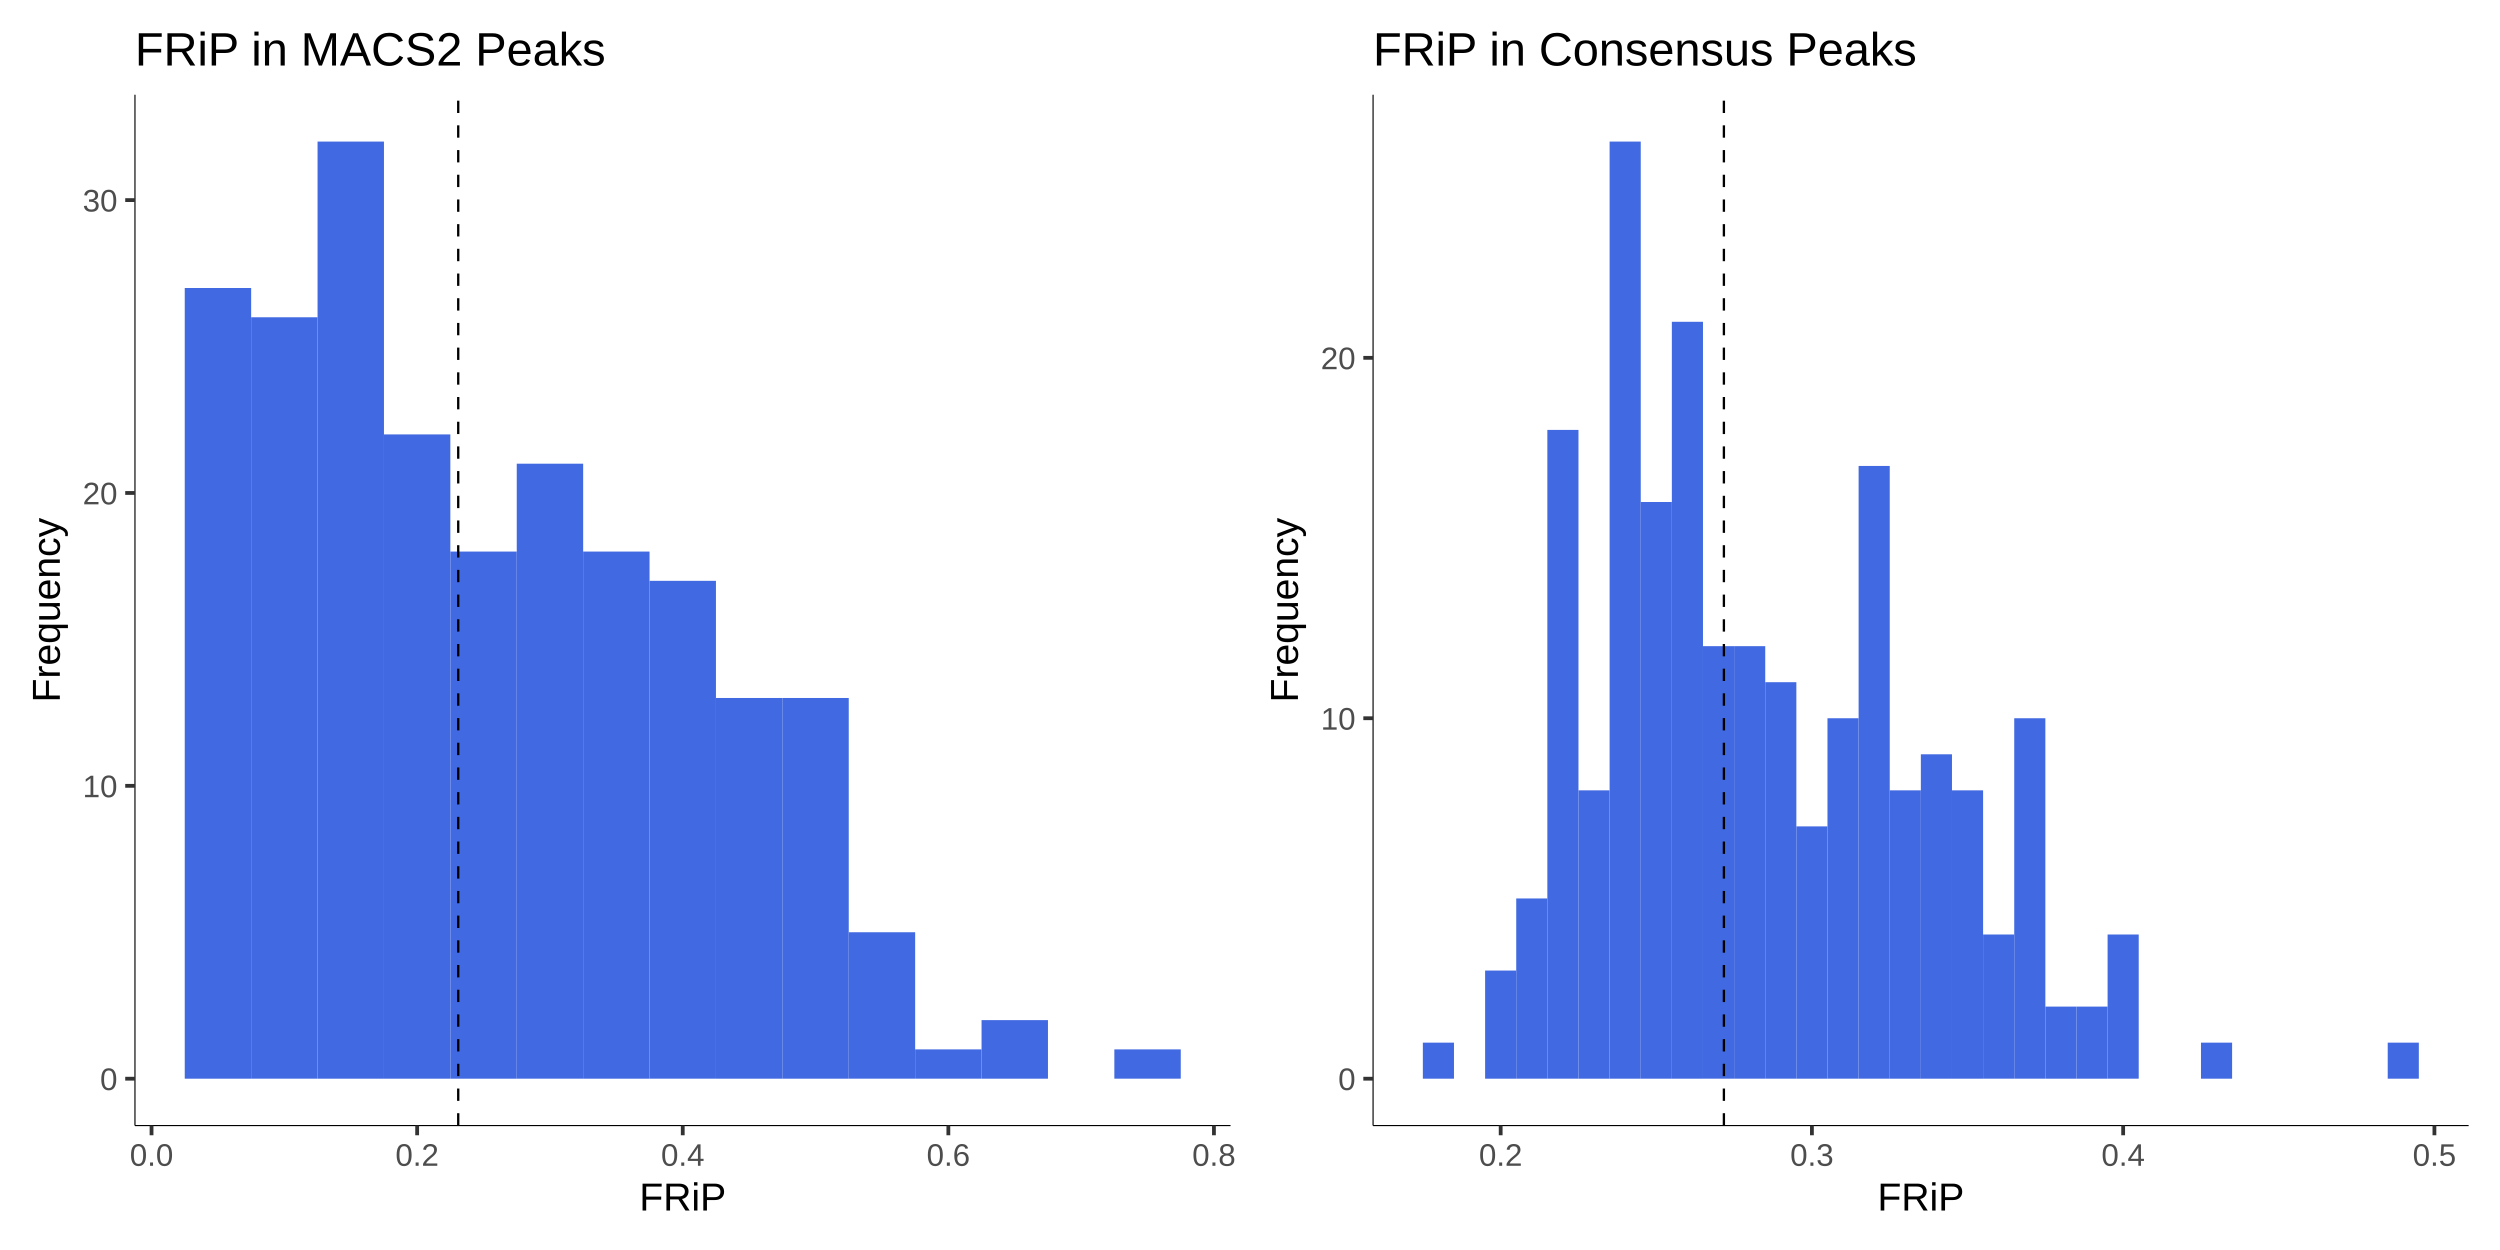
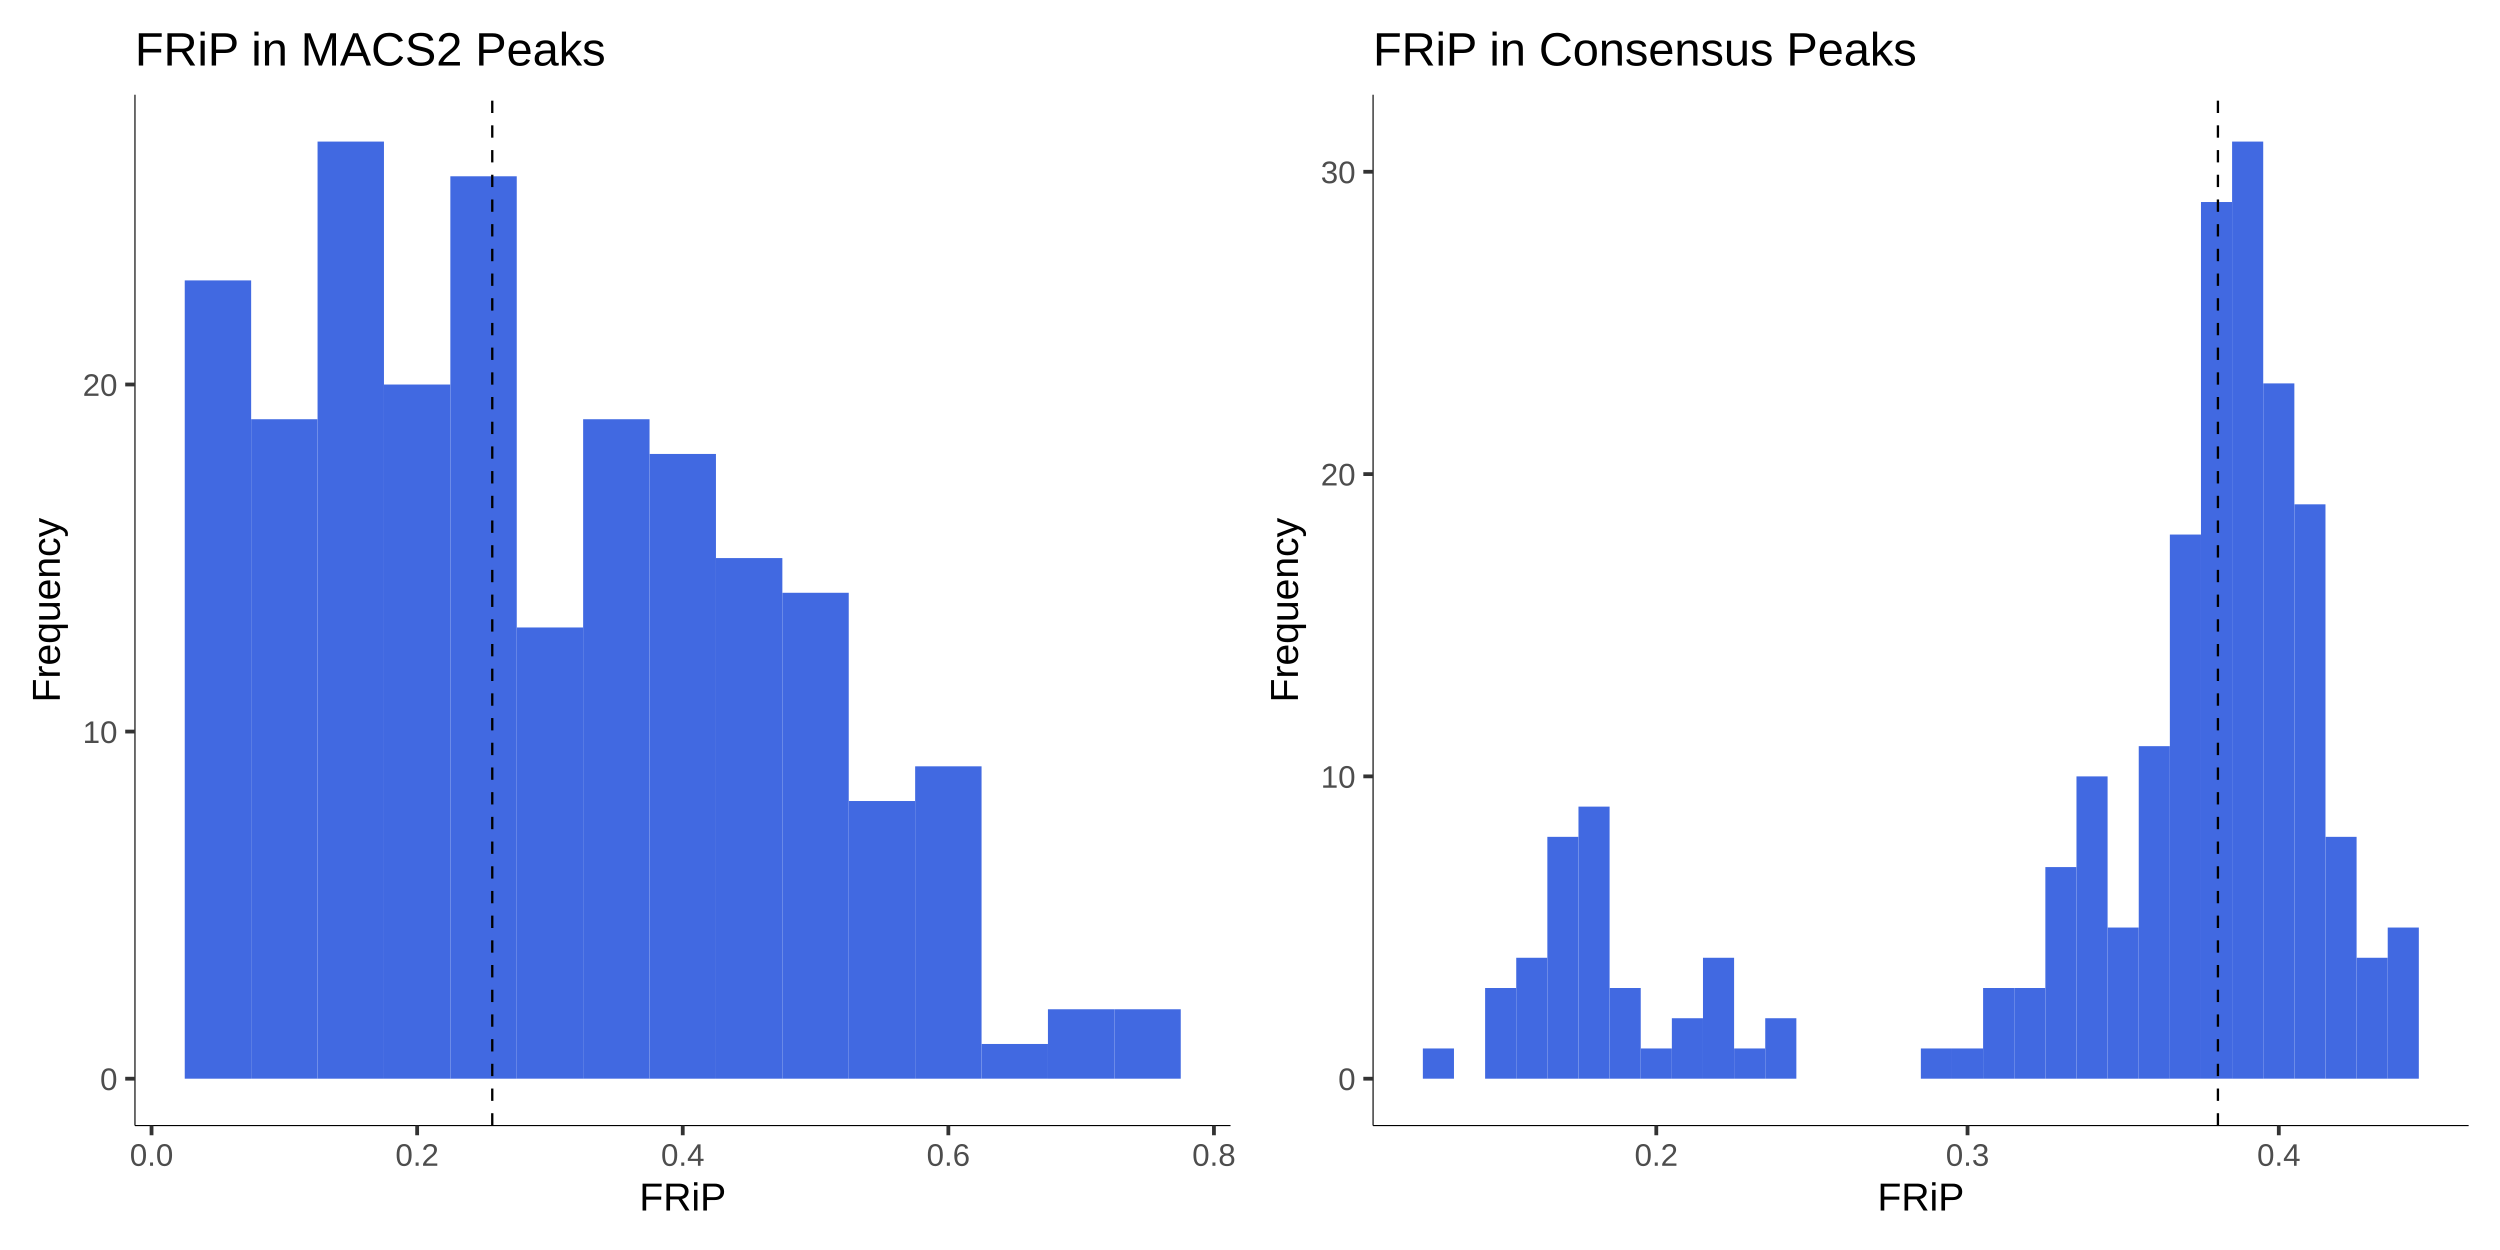
<svg xmlns="http://www.w3.org/2000/svg" class="svglite" width="1152.00pt" height="576.00pt" viewBox="0 0 1152.00 576.00">
  <defs>
    <style type="text/css">
    .svglite line, .svglite polyline, .svglite polygon, .svglite path, .svglite rect, .svglite circle {
      fill: none;
      stroke: #000000;
      stroke-linecap: round;
      stroke-linejoin: round;
      stroke-miterlimit: 10.00;
    }
  </style>
  </defs>
  <rect width="100%" height="100%" style="stroke: none; fill: #FFFFFF;" />
  <defs>
    <clipPath id="cpMC4wMHwxMTUyLjAwfDAuMDB8NTc2LjAw">
      <rect x="0.00" y="0.00" width="1152.00" height="576.00" />
    </clipPath>
  </defs>
  <g clip-path="url(#cpMC4wMHwxMTUyLjAwfDAuMDB8NTc2LjAw)">
    <rect x="-0" y="0.00" width="1152.00" height="576.00" style="stroke-width: 1.07; stroke: #FFFFFF; fill: #FFFFFF;" />
  </g>
  <defs>
    <clipPath id="cpNS40OHw1NzYuMDB8NS40OHw1NzAuNTI=">
      <rect x="5.48" y="5.48" width="570.52" height="565.04" />
    </clipPath>
  </defs>
  <g clip-path="url(#cpNS40OHw1NzYuMDB8NS40OHw1NzAuNTI=)">
    <rect x="5.48" y="5.48" width="570.52" height="565.04" style="stroke-width: 1.75; stroke: #FFFFFF; fill: #FFFFFF;" />
  </g>
  <g clip-path="url(#cpMC4wMHwxMTUyLjAwfDAuMDB8NTc2LjAw)">
</g>
  <defs>
    <clipPath id="cpNjIuMTl8NTY3LjAzfDQzLjY0fDUxOC42NQ==">
      <rect x="62.19" y="43.64" width="504.85" height="475.00" />
    </clipPath>
  </defs>
  <g clip-path="url(#cpNjIuMTl8NTY3LjAzfDQzLjY0fDUxOC42NQ==)">
    <rect x="62.19" y="43.64" width="504.85" height="475.00" style="stroke-width: 1.75; stroke: none; fill: #FFFFFF;" />
-     <rect x="85.13" y="132.71" width="30.60" height="364.35" style="stroke-width: 1.07; stroke: none; stroke-linecap: square; stroke-linejoin: miter; fill: #4169E1;" />
-     <rect x="115.73" y="146.20" width="30.60" height="350.85" style="stroke-width: 1.07; stroke: none; stroke-linecap: square; stroke-linejoin: miter; fill: #4169E1;" />
+     <rect x="85.13" y="129.21" width="30.60" height="367.85" style="stroke-width: 1.07; stroke: none; stroke-linecap: square; stroke-linejoin: miter; fill: #4169E1;" />
+     <rect x="115.73" y="193.18" width="30.60" height="303.87" style="stroke-width: 1.07; stroke: none; stroke-linecap: square; stroke-linejoin: miter; fill: #4169E1;" />
    <rect x="146.33" y="65.24" width="30.60" height="431.82" style="stroke-width: 1.07; stroke: none; stroke-linecap: square; stroke-linejoin: miter; fill: #4169E1;" />
-     <rect x="176.92" y="200.18" width="30.60" height="296.88" style="stroke-width: 1.07; stroke: none; stroke-linecap: square; stroke-linejoin: miter; fill: #4169E1;" />
-     <rect x="207.52" y="254.16" width="30.60" height="242.90" style="stroke-width: 1.07; stroke: none; stroke-linecap: square; stroke-linejoin: miter; fill: #4169E1;" />
-     <rect x="238.12" y="213.67" width="30.60" height="283.38" style="stroke-width: 1.07; stroke: none; stroke-linecap: square; stroke-linejoin: miter; fill: #4169E1;" />
-     <rect x="268.71" y="254.16" width="30.60" height="242.90" style="stroke-width: 1.07; stroke: none; stroke-linecap: square; stroke-linejoin: miter; fill: #4169E1;" />
-     <rect x="299.31" y="267.65" width="30.60" height="229.40" style="stroke-width: 1.07; stroke: none; stroke-linecap: square; stroke-linejoin: miter; fill: #4169E1;" />
-     <rect x="329.91" y="321.63" width="30.60" height="175.43" style="stroke-width: 1.07; stroke: none; stroke-linecap: square; stroke-linejoin: miter; fill: #4169E1;" />
-     <rect x="360.50" y="321.63" width="30.60" height="175.43" style="stroke-width: 1.07; stroke: none; stroke-linecap: square; stroke-linejoin: miter; fill: #4169E1;" />
-     <rect x="391.10" y="429.58" width="30.60" height="67.47" style="stroke-width: 1.07; stroke: none; stroke-linecap: square; stroke-linejoin: miter; fill: #4169E1;" />
-     <rect x="421.70" y="483.56" width="30.60" height="13.49" style="stroke-width: 1.07; stroke: none; stroke-linecap: square; stroke-linejoin: miter; fill: #4169E1;" />
-     <rect x="452.30" y="470.07" width="30.60" height="26.99" style="stroke-width: 1.07; stroke: none; stroke-linecap: square; stroke-linejoin: miter; fill: #4169E1;" />
-     <rect x="482.89" y="497.06" width="30.60" height="0.00" style="stroke-width: 1.07; stroke: none; stroke-linecap: square; stroke-linejoin: miter; fill: #4169E1;" />
-     <rect x="513.49" y="483.56" width="30.60" height="13.49" style="stroke-width: 1.07; stroke: none; stroke-linecap: square; stroke-linejoin: miter; fill: #4169E1;" />
-     <line x1="211.15" y1="518.65" x2="211.15" y2="43.64" style="stroke-width: 1.07; stroke-dasharray: 5.69,5.69; stroke-linecap: butt;" />
+     <rect x="176.92" y="177.19" width="30.60" height="319.87" style="stroke-width: 1.07; stroke: none; stroke-linecap: square; stroke-linejoin: miter; fill: #4169E1;" />
+     <rect x="207.52" y="81.23" width="30.60" height="415.83" style="stroke-width: 1.07; stroke: none; stroke-linecap: square; stroke-linejoin: miter; fill: #4169E1;" />
+     <rect x="238.12" y="289.14" width="30.60" height="207.91" style="stroke-width: 1.07; stroke: none; stroke-linecap: square; stroke-linejoin: miter; fill: #4169E1;" />
+     <rect x="268.71" y="193.18" width="30.60" height="303.87" style="stroke-width: 1.07; stroke: none; stroke-linecap: square; stroke-linejoin: miter; fill: #4169E1;" />
+     <rect x="299.31" y="209.18" width="30.60" height="287.88" style="stroke-width: 1.07; stroke: none; stroke-linecap: square; stroke-linejoin: miter; fill: #4169E1;" />
+     <rect x="329.91" y="257.16" width="30.60" height="239.90" style="stroke-width: 1.07; stroke: none; stroke-linecap: square; stroke-linejoin: miter; fill: #4169E1;" />
+     <rect x="360.50" y="273.15" width="30.60" height="223.91" style="stroke-width: 1.07; stroke: none; stroke-linecap: square; stroke-linejoin: miter; fill: #4169E1;" />
+     <rect x="391.10" y="369.11" width="30.60" height="127.95" style="stroke-width: 1.07; stroke: none; stroke-linecap: square; stroke-linejoin: miter; fill: #4169E1;" />
+     <rect x="421.70" y="353.12" width="30.60" height="143.94" style="stroke-width: 1.07; stroke: none; stroke-linecap: square; stroke-linejoin: miter; fill: #4169E1;" />
+     <rect x="452.30" y="481.06" width="30.60" height="15.99" style="stroke-width: 1.07; stroke: none; stroke-linecap: square; stroke-linejoin: miter; fill: #4169E1;" />
+     <rect x="482.89" y="465.07" width="30.60" height="31.99" style="stroke-width: 1.07; stroke: none; stroke-linecap: square; stroke-linejoin: miter; fill: #4169E1;" />
+     <rect x="513.49" y="465.07" width="30.60" height="31.99" style="stroke-width: 1.07; stroke: none; stroke-linecap: square; stroke-linejoin: miter; fill: #4169E1;" />
+     <line x1="226.83" y1="518.65" x2="226.83" y2="43.64" style="stroke-width: 1.07; stroke-dasharray: 5.69,5.69; stroke-linecap: butt;" />
  </g>
  <g clip-path="url(#cpMC4wMHwxMTUyLjAwfDAuMDB8NTc2LjAw)">
    <polyline points="62.19,518.65 62.19,43.64 " style="stroke-width: 0.53; stroke-linecap: butt;" />
    <text x="54.12" y="502.30" text-anchor="end" style="font-size: 14.40px; fill: #4D4D4D; font-family: Arimo;" textLength="9.16px" lengthAdjust="spacingAndGlyphs">0</text>
-     <text x="54.12" y="367.36" text-anchor="end" style="font-size: 14.40px; fill: #4D4D4D; font-family: Arimo;" textLength="18.32px" lengthAdjust="spacingAndGlyphs">10</text>
-     <text x="54.12" y="232.41" text-anchor="end" style="font-size: 14.40px; fill: #4D4D4D; font-family: Arimo;" textLength="18.32px" lengthAdjust="spacingAndGlyphs">20</text>
-     <text x="54.12" y="97.47" text-anchor="end" style="font-size: 14.40px; fill: #4D4D4D; font-family: Arimo;" textLength="18.32px" lengthAdjust="spacingAndGlyphs">30</text>
+     <text x="54.12" y="342.37" text-anchor="end" style="font-size: 14.40px; fill: #4D4D4D; font-family: Arimo;" textLength="18.32px" lengthAdjust="spacingAndGlyphs">10</text>
+     <text x="54.12" y="182.43" text-anchor="end" style="font-size: 14.40px; fill: #4D4D4D; font-family: Arimo;" textLength="18.32px" lengthAdjust="spacingAndGlyphs">20</text>
    <polyline points="57.70,497.06 62.19,497.06 " style="stroke-width: 1.75; stroke: #333333; stroke-linecap: butt;" />
-     <polyline points="57.70,362.11 62.19,362.11 " style="stroke-width: 1.75; stroke: #333333; stroke-linecap: butt;" />
-     <polyline points="57.70,227.17 62.19,227.17 " style="stroke-width: 1.75; stroke: #333333; stroke-linecap: butt;" />
-     <polyline points="57.70,92.22 62.19,92.22 " style="stroke-width: 1.75; stroke: #333333; stroke-linecap: butt;" />
+     <polyline points="57.70,337.12 62.19,337.12 " style="stroke-width: 1.75; stroke: #333333; stroke-linecap: butt;" />
+     <polyline points="57.70,177.19 62.19,177.19 " style="stroke-width: 1.75; stroke: #333333; stroke-linecap: butt;" />
    <polyline points="62.19,518.65 567.03,518.65 " style="stroke-width: 0.53; stroke-linecap: butt;" />
    <polyline points="69.83,523.13 69.83,518.65 " style="stroke-width: 1.75; stroke: #333333; stroke-linecap: butt;" />
    <polyline points="192.22,523.13 192.22,518.65 " style="stroke-width: 1.75; stroke: #333333; stroke-linecap: butt;" />
    <polyline points="314.61,523.13 314.61,518.65 " style="stroke-width: 1.75; stroke: #333333; stroke-linecap: butt;" />
    <polyline points="437.00,523.13 437.00,518.65 " style="stroke-width: 1.75; stroke: #333333; stroke-linecap: butt;" />
    <polyline points="559.38,523.13 559.38,518.65 " style="stroke-width: 1.75; stroke: #333333; stroke-linecap: butt;" />
    <text x="69.83" y="537.21" text-anchor="middle" style="font-size: 14.40px; fill: #4D4D4D; font-family: Arimo;" textLength="22.89px" lengthAdjust="spacingAndGlyphs">0.0</text>
    <text x="192.22" y="537.21" text-anchor="middle" style="font-size: 14.40px; fill: #4D4D4D; font-family: Arimo;" textLength="22.89px" lengthAdjust="spacingAndGlyphs">0.2</text>
    <text x="314.61" y="537.21" text-anchor="middle" style="font-size: 14.40px; fill: #4D4D4D; font-family: Arimo;" textLength="22.89px" lengthAdjust="spacingAndGlyphs">0.4</text>
    <text x="437.00" y="537.21" text-anchor="middle" style="font-size: 14.40px; fill: #4D4D4D; font-family: Arimo;" textLength="22.89px" lengthAdjust="spacingAndGlyphs">0.6</text>
    <text x="559.38" y="537.21" text-anchor="middle" style="font-size: 14.40px; fill: #4D4D4D; font-family: Arimo;" textLength="22.89px" lengthAdjust="spacingAndGlyphs">0.8</text>
    <text x="314.61" y="557.81" text-anchor="middle" style="font-size: 18.00px; font-family: Arimo;" textLength="38.72px" lengthAdjust="spacingAndGlyphs">FRiP</text>
    <text transform="translate(27.57,281.15) rotate(-90)" text-anchor="middle" style="font-size: 18.00px; font-family: Arimo;" textLength="92.99px" lengthAdjust="spacingAndGlyphs">Frequency</text>
    <text x="62.19" y="30.19" style="font-size: 21.60px; font-family: Arimo;" textLength="224.78px" lengthAdjust="spacingAndGlyphs">FRiP in MACS2 Peaks</text>
  </g>
  <defs>
    <clipPath id="cpNTc2LjAwfDExNDYuNTJ8NS40OHw1NzAuNTI=">
      <rect x="576.00" y="5.48" width="570.52" height="565.04" />
    </clipPath>
  </defs>
  <g clip-path="url(#cpNTc2LjAwfDExNDYuNTJ8NS40OHw1NzAuNTI=)">
    <rect x="576.00" y="5.48" width="570.52" height="565.04" style="stroke-width: 1.75; stroke: #FFFFFF; fill: #FFFFFF;" />
  </g>
  <g clip-path="url(#cpMC4wMHwxMTUyLjAwfDAuMDB8NTc2LjAw)">
</g>
  <defs>
    <clipPath id="cpNjMyLjcxfDExMzcuNTV8NDMuNjR8NTE4LjY1">
      <rect x="632.71" y="43.64" width="504.85" height="475.00" />
    </clipPath>
  </defs>
  <g clip-path="url(#cpNjMyLjcxfDExMzcuNTV8NDMuNjR8NTE4LjY1)">
    <rect x="632.71" y="43.64" width="504.85" height="475.00" style="stroke-width: 1.75; stroke: none; fill: #FFFFFF;" />
-     <rect x="655.65" y="480.45" width="14.34" height="16.61" style="stroke-width: 1.07; stroke: none; stroke-linecap: square; stroke-linejoin: miter; fill: #4169E1;" />
+     <rect x="655.65" y="483.13" width="14.34" height="13.93" style="stroke-width: 1.07; stroke: none; stroke-linecap: square; stroke-linejoin: miter; fill: #4169E1;" />
    <rect x="670.00" y="497.06" width="14.34" height="0.00" style="stroke-width: 1.07; stroke: none; stroke-linecap: square; stroke-linejoin: miter; fill: #4169E1;" />
-     <rect x="684.34" y="447.23" width="14.34" height="49.83" style="stroke-width: 1.07; stroke: none; stroke-linecap: square; stroke-linejoin: miter; fill: #4169E1;" />
-     <rect x="698.68" y="414.01" width="14.34" height="83.04" style="stroke-width: 1.07; stroke: none; stroke-linecap: square; stroke-linejoin: miter; fill: #4169E1;" />
-     <rect x="713.02" y="198.10" width="14.34" height="298.95" style="stroke-width: 1.07; stroke: none; stroke-linecap: square; stroke-linejoin: miter; fill: #4169E1;" />
-     <rect x="727.36" y="364.19" width="14.34" height="132.87" style="stroke-width: 1.07; stroke: none; stroke-linecap: square; stroke-linejoin: miter; fill: #4169E1;" />
-     <rect x="741.71" y="65.24" width="14.34" height="431.82" style="stroke-width: 1.07; stroke: none; stroke-linecap: square; stroke-linejoin: miter; fill: #4169E1;" />
-     <rect x="756.05" y="231.32" width="14.34" height="265.74" style="stroke-width: 1.07; stroke: none; stroke-linecap: square; stroke-linejoin: miter; fill: #4169E1;" />
-     <rect x="770.39" y="148.28" width="14.34" height="348.78" style="stroke-width: 1.07; stroke: none; stroke-linecap: square; stroke-linejoin: miter; fill: #4169E1;" />
-     <rect x="784.73" y="297.75" width="14.34" height="199.30" style="stroke-width: 1.07; stroke: none; stroke-linecap: square; stroke-linejoin: miter; fill: #4169E1;" />
-     <rect x="799.08" y="297.75" width="14.34" height="199.30" style="stroke-width: 1.07; stroke: none; stroke-linecap: square; stroke-linejoin: miter; fill: #4169E1;" />
-     <rect x="813.42" y="314.36" width="14.34" height="182.69" style="stroke-width: 1.07; stroke: none; stroke-linecap: square; stroke-linejoin: miter; fill: #4169E1;" />
-     <rect x="827.76" y="380.80" width="14.34" height="116.26" style="stroke-width: 1.07; stroke: none; stroke-linecap: square; stroke-linejoin: miter; fill: #4169E1;" />
-     <rect x="842.10" y="330.97" width="14.34" height="166.08" style="stroke-width: 1.07; stroke: none; stroke-linecap: square; stroke-linejoin: miter; fill: #4169E1;" />
-     <rect x="856.45" y="214.71" width="14.34" height="282.34" style="stroke-width: 1.07; stroke: none; stroke-linecap: square; stroke-linejoin: miter; fill: #4169E1;" />
-     <rect x="870.79" y="364.19" width="14.34" height="132.87" style="stroke-width: 1.07; stroke: none; stroke-linecap: square; stroke-linejoin: miter; fill: #4169E1;" />
-     <rect x="885.13" y="347.58" width="14.34" height="149.48" style="stroke-width: 1.07; stroke: none; stroke-linecap: square; stroke-linejoin: miter; fill: #4169E1;" />
-     <rect x="899.47" y="364.19" width="14.34" height="132.87" style="stroke-width: 1.07; stroke: none; stroke-linecap: square; stroke-linejoin: miter; fill: #4169E1;" />
-     <rect x="913.81" y="430.62" width="14.34" height="66.43" style="stroke-width: 1.07; stroke: none; stroke-linecap: square; stroke-linejoin: miter; fill: #4169E1;" />
-     <rect x="928.16" y="330.97" width="14.34" height="166.08" style="stroke-width: 1.07; stroke: none; stroke-linecap: square; stroke-linejoin: miter; fill: #4169E1;" />
-     <rect x="942.50" y="463.84" width="14.34" height="33.22" style="stroke-width: 1.07; stroke: none; stroke-linecap: square; stroke-linejoin: miter; fill: #4169E1;" />
-     <rect x="956.84" y="463.84" width="14.34" height="33.22" style="stroke-width: 1.07; stroke: none; stroke-linecap: square; stroke-linejoin: miter; fill: #4169E1;" />
-     <rect x="971.18" y="430.62" width="14.34" height="66.43" style="stroke-width: 1.07; stroke: none; stroke-linecap: square; stroke-linejoin: miter; fill: #4169E1;" />
-     <rect x="985.53" y="497.06" width="14.34" height="0.00" style="stroke-width: 1.07; stroke: none; stroke-linecap: square; stroke-linejoin: miter; fill: #4169E1;" />
-     <rect x="999.87" y="497.06" width="14.34" height="0.00" style="stroke-width: 1.07; stroke: none; stroke-linecap: square; stroke-linejoin: miter; fill: #4169E1;" />
-     <rect x="1014.21" y="480.45" width="14.34" height="16.61" style="stroke-width: 1.07; stroke: none; stroke-linecap: square; stroke-linejoin: miter; fill: #4169E1;" />
-     <rect x="1028.55" y="497.06" width="14.34" height="0.00" style="stroke-width: 1.07; stroke: none; stroke-linecap: square; stroke-linejoin: miter; fill: #4169E1;" />
-     <rect x="1042.90" y="497.06" width="14.34" height="0.00" style="stroke-width: 1.07; stroke: none; stroke-linecap: square; stroke-linejoin: miter; fill: #4169E1;" />
-     <rect x="1057.24" y="497.06" width="14.34" height="0.00" style="stroke-width: 1.07; stroke: none; stroke-linecap: square; stroke-linejoin: miter; fill: #4169E1;" />
-     <rect x="1071.58" y="497.06" width="14.34" height="0.00" style="stroke-width: 1.07; stroke: none; stroke-linecap: square; stroke-linejoin: miter; fill: #4169E1;" />
-     <rect x="1085.92" y="497.06" width="14.34" height="0.00" style="stroke-width: 1.07; stroke: none; stroke-linecap: square; stroke-linejoin: miter; fill: #4169E1;" />
-     <rect x="1100.26" y="480.45" width="14.34" height="16.61" style="stroke-width: 1.07; stroke: none; stroke-linecap: square; stroke-linejoin: miter; fill: #4169E1;" />
-     <line x1="794.37" y1="518.65" x2="794.37" y2="43.64" style="stroke-width: 1.07; stroke-dasharray: 5.69,5.69; stroke-linecap: butt;" />
+     <rect x="684.34" y="455.27" width="14.34" height="41.79" style="stroke-width: 1.07; stroke: none; stroke-linecap: square; stroke-linejoin: miter; fill: #4169E1;" />
+     <rect x="698.68" y="441.34" width="14.34" height="55.72" style="stroke-width: 1.07; stroke: none; stroke-linecap: square; stroke-linejoin: miter; fill: #4169E1;" />
+     <rect x="713.02" y="385.62" width="14.34" height="111.44" style="stroke-width: 1.07; stroke: none; stroke-linecap: square; stroke-linejoin: miter; fill: #4169E1;" />
+     <rect x="727.36" y="371.69" width="14.34" height="125.37" style="stroke-width: 1.07; stroke: none; stroke-linecap: square; stroke-linejoin: miter; fill: #4169E1;" />
+     <rect x="741.71" y="455.27" width="14.34" height="41.79" style="stroke-width: 1.07; stroke: none; stroke-linecap: square; stroke-linejoin: miter; fill: #4169E1;" />
+     <rect x="756.05" y="483.13" width="14.34" height="13.93" style="stroke-width: 1.07; stroke: none; stroke-linecap: square; stroke-linejoin: miter; fill: #4169E1;" />
+     <rect x="770.39" y="469.20" width="14.34" height="27.86" style="stroke-width: 1.07; stroke: none; stroke-linecap: square; stroke-linejoin: miter; fill: #4169E1;" />
+     <rect x="784.73" y="441.34" width="14.34" height="55.72" style="stroke-width: 1.07; stroke: none; stroke-linecap: square; stroke-linejoin: miter; fill: #4169E1;" />
+     <rect x="799.08" y="483.13" width="14.34" height="13.93" style="stroke-width: 1.07; stroke: none; stroke-linecap: square; stroke-linejoin: miter; fill: #4169E1;" />
+     <rect x="813.42" y="469.20" width="14.34" height="27.86" style="stroke-width: 1.07; stroke: none; stroke-linecap: square; stroke-linejoin: miter; fill: #4169E1;" />
+     <rect x="827.76" y="497.06" width="14.34" height="0.00" style="stroke-width: 1.07; stroke: none; stroke-linecap: square; stroke-linejoin: miter; fill: #4169E1;" />
+     <rect x="842.10" y="497.06" width="14.34" height="0.00" style="stroke-width: 1.07; stroke: none; stroke-linecap: square; stroke-linejoin: miter; fill: #4169E1;" />
+     <rect x="856.45" y="497.06" width="14.34" height="0.00" style="stroke-width: 1.07; stroke: none; stroke-linecap: square; stroke-linejoin: miter; fill: #4169E1;" />
+     <rect x="870.79" y="497.06" width="14.34" height="0.00" style="stroke-width: 1.07; stroke: none; stroke-linecap: square; stroke-linejoin: miter; fill: #4169E1;" />
+     <rect x="885.13" y="483.13" width="14.34" height="13.93" style="stroke-width: 1.07; stroke: none; stroke-linecap: square; stroke-linejoin: miter; fill: #4169E1;" />
+     <rect x="899.47" y="483.13" width="14.34" height="13.93" style="stroke-width: 1.07; stroke: none; stroke-linecap: square; stroke-linejoin: miter; fill: #4169E1;" />
+     <rect x="913.81" y="455.27" width="14.34" height="41.79" style="stroke-width: 1.07; stroke: none; stroke-linecap: square; stroke-linejoin: miter; fill: #4169E1;" />
+     <rect x="928.16" y="455.27" width="14.34" height="41.79" style="stroke-width: 1.07; stroke: none; stroke-linecap: square; stroke-linejoin: miter; fill: #4169E1;" />
+     <rect x="942.50" y="399.55" width="14.34" height="97.51" style="stroke-width: 1.07; stroke: none; stroke-linecap: square; stroke-linejoin: miter; fill: #4169E1;" />
+     <rect x="956.84" y="357.76" width="14.34" height="139.30" style="stroke-width: 1.07; stroke: none; stroke-linecap: square; stroke-linejoin: miter; fill: #4169E1;" />
+     <rect x="971.18" y="427.41" width="14.34" height="69.65" style="stroke-width: 1.07; stroke: none; stroke-linecap: square; stroke-linejoin: miter; fill: #4169E1;" />
+     <rect x="985.53" y="343.83" width="14.34" height="153.23" style="stroke-width: 1.07; stroke: none; stroke-linecap: square; stroke-linejoin: miter; fill: #4169E1;" />
+     <rect x="999.87" y="246.32" width="14.34" height="250.73" style="stroke-width: 1.07; stroke: none; stroke-linecap: square; stroke-linejoin: miter; fill: #4169E1;" />
+     <rect x="1014.21" y="93.09" width="14.34" height="403.96" style="stroke-width: 1.07; stroke: none; stroke-linecap: square; stroke-linejoin: miter; fill: #4169E1;" />
+     <rect x="1028.55" y="65.24" width="14.34" height="431.82" style="stroke-width: 1.07; stroke: none; stroke-linecap: square; stroke-linejoin: miter; fill: #4169E1;" />
+     <rect x="1042.90" y="176.67" width="14.34" height="320.38" style="stroke-width: 1.07; stroke: none; stroke-linecap: square; stroke-linejoin: miter; fill: #4169E1;" />
+     <rect x="1057.24" y="232.39" width="14.34" height="264.66" style="stroke-width: 1.07; stroke: none; stroke-linecap: square; stroke-linejoin: miter; fill: #4169E1;" />
+     <rect x="1071.58" y="385.62" width="14.34" height="111.44" style="stroke-width: 1.07; stroke: none; stroke-linecap: square; stroke-linejoin: miter; fill: #4169E1;" />
+     <rect x="1085.92" y="441.34" width="14.34" height="55.72" style="stroke-width: 1.07; stroke: none; stroke-linecap: square; stroke-linejoin: miter; fill: #4169E1;" />
+     <rect x="1100.26" y="427.41" width="14.34" height="69.65" style="stroke-width: 1.07; stroke: none; stroke-linecap: square; stroke-linejoin: miter; fill: #4169E1;" />
+     <line x1="1022.02" y1="518.65" x2="1022.02" y2="43.64" style="stroke-width: 1.07; stroke-dasharray: 5.69,5.69; stroke-linecap: butt;" />
  </g>
  <g clip-path="url(#cpMC4wMHwxMTUyLjAwfDAuMDB8NTc2LjAw)">
    <polyline points="632.71,518.65 632.71,43.64 " style="stroke-width: 0.53; stroke-linecap: butt;" />
    <text x="624.64" y="502.30" text-anchor="end" style="font-size: 14.40px; fill: #4D4D4D; font-family: Arimo;" textLength="9.16px" lengthAdjust="spacingAndGlyphs">0</text>
-     <text x="624.64" y="336.22" text-anchor="end" style="font-size: 14.40px; fill: #4D4D4D; font-family: Arimo;" textLength="18.32px" lengthAdjust="spacingAndGlyphs">10</text>
-     <text x="624.64" y="170.13" text-anchor="end" style="font-size: 14.40px; fill: #4D4D4D; font-family: Arimo;" textLength="18.32px" lengthAdjust="spacingAndGlyphs">20</text>
+     <text x="624.64" y="363.00" text-anchor="end" style="font-size: 14.40px; fill: #4D4D4D; font-family: Arimo;" textLength="18.32px" lengthAdjust="spacingAndGlyphs">10</text>
+     <text x="624.64" y="223.71" text-anchor="end" style="font-size: 14.40px; fill: #4D4D4D; font-family: Arimo;" textLength="18.32px" lengthAdjust="spacingAndGlyphs">20</text>
+     <text x="624.64" y="84.41" text-anchor="end" style="font-size: 14.40px; fill: #4D4D4D; font-family: Arimo;" textLength="18.32px" lengthAdjust="spacingAndGlyphs">30</text>
    <polyline points="628.22,497.06 632.71,497.06 " style="stroke-width: 1.75; stroke: #333333; stroke-linecap: butt;" />
-     <polyline points="628.22,330.97 632.71,330.97 " style="stroke-width: 1.75; stroke: #333333; stroke-linecap: butt;" />
-     <polyline points="628.22,164.89 632.71,164.89 " style="stroke-width: 1.75; stroke: #333333; stroke-linecap: butt;" />
+     <polyline points="628.22,357.76 632.71,357.76 " style="stroke-width: 1.75; stroke: #333333; stroke-linecap: butt;" />
+     <polyline points="628.22,218.46 632.71,218.46 " style="stroke-width: 1.75; stroke: #333333; stroke-linecap: butt;" />
+     <polyline points="628.22,79.16 632.71,79.16 " style="stroke-width: 1.75; stroke: #333333; stroke-linecap: butt;" />
    <polyline points="632.71,518.65 1137.55,518.65 " style="stroke-width: 0.53; stroke-linecap: butt;" />
-     <polyline points="691.51,523.13 691.51,518.65 " style="stroke-width: 1.75; stroke: #333333; stroke-linecap: butt;" />
-     <polyline points="834.93,523.13 834.93,518.65 " style="stroke-width: 1.75; stroke: #333333; stroke-linecap: butt;" />
-     <polyline points="978.35,523.13 978.35,518.65 " style="stroke-width: 1.75; stroke: #333333; stroke-linecap: butt;" />
-     <polyline points="1121.78,523.13 1121.78,518.65 " style="stroke-width: 1.75; stroke: #333333; stroke-linecap: butt;" />
-     <text x="691.51" y="537.21" text-anchor="middle" style="font-size: 14.40px; fill: #4D4D4D; font-family: Arimo;" textLength="22.89px" lengthAdjust="spacingAndGlyphs">0.2</text>
-     <text x="834.93" y="537.21" text-anchor="middle" style="font-size: 14.40px; fill: #4D4D4D; font-family: Arimo;" textLength="22.89px" lengthAdjust="spacingAndGlyphs">0.3</text>
-     <text x="978.35" y="537.21" text-anchor="middle" style="font-size: 14.40px; fill: #4D4D4D; font-family: Arimo;" textLength="22.89px" lengthAdjust="spacingAndGlyphs">0.4</text>
-     <text x="1121.78" y="537.21" text-anchor="middle" style="font-size: 14.40px; fill: #4D4D4D; font-family: Arimo;" textLength="22.89px" lengthAdjust="spacingAndGlyphs">0.5</text>
+     <polyline points="763.22,523.13 763.22,518.65 " style="stroke-width: 1.75; stroke: #333333; stroke-linecap: butt;" />
+     <polyline points="906.64,523.13 906.64,518.65 " style="stroke-width: 1.75; stroke: #333333; stroke-linecap: butt;" />
+     <polyline points="1050.07,523.13 1050.07,518.65 " style="stroke-width: 1.75; stroke: #333333; stroke-linecap: butt;" />
+     <text x="763.22" y="537.21" text-anchor="middle" style="font-size: 14.40px; fill: #4D4D4D; font-family: Arimo;" textLength="22.89px" lengthAdjust="spacingAndGlyphs">0.2</text>
+     <text x="906.64" y="537.21" text-anchor="middle" style="font-size: 14.40px; fill: #4D4D4D; font-family: Arimo;" textLength="22.89px" lengthAdjust="spacingAndGlyphs">0.3</text>
+     <text x="1050.07" y="537.21" text-anchor="middle" style="font-size: 14.40px; fill: #4D4D4D; font-family: Arimo;" textLength="22.89px" lengthAdjust="spacingAndGlyphs">0.4</text>
    <text x="885.13" y="557.81" text-anchor="middle" style="font-size: 18.00px; font-family: Arimo;" textLength="38.72px" lengthAdjust="spacingAndGlyphs">FRiP</text>
    <text transform="translate(598.09,281.15) rotate(-90)" text-anchor="middle" style="font-size: 18.00px; font-family: Arimo;" textLength="92.99px" lengthAdjust="spacingAndGlyphs">Frequency</text>
    <text x="632.71" y="30.19" style="font-size: 21.60px; font-family: Arimo;" textLength="265.60px" lengthAdjust="spacingAndGlyphs">FRiP in Consensus Peaks</text>
  </g>
</svg>
